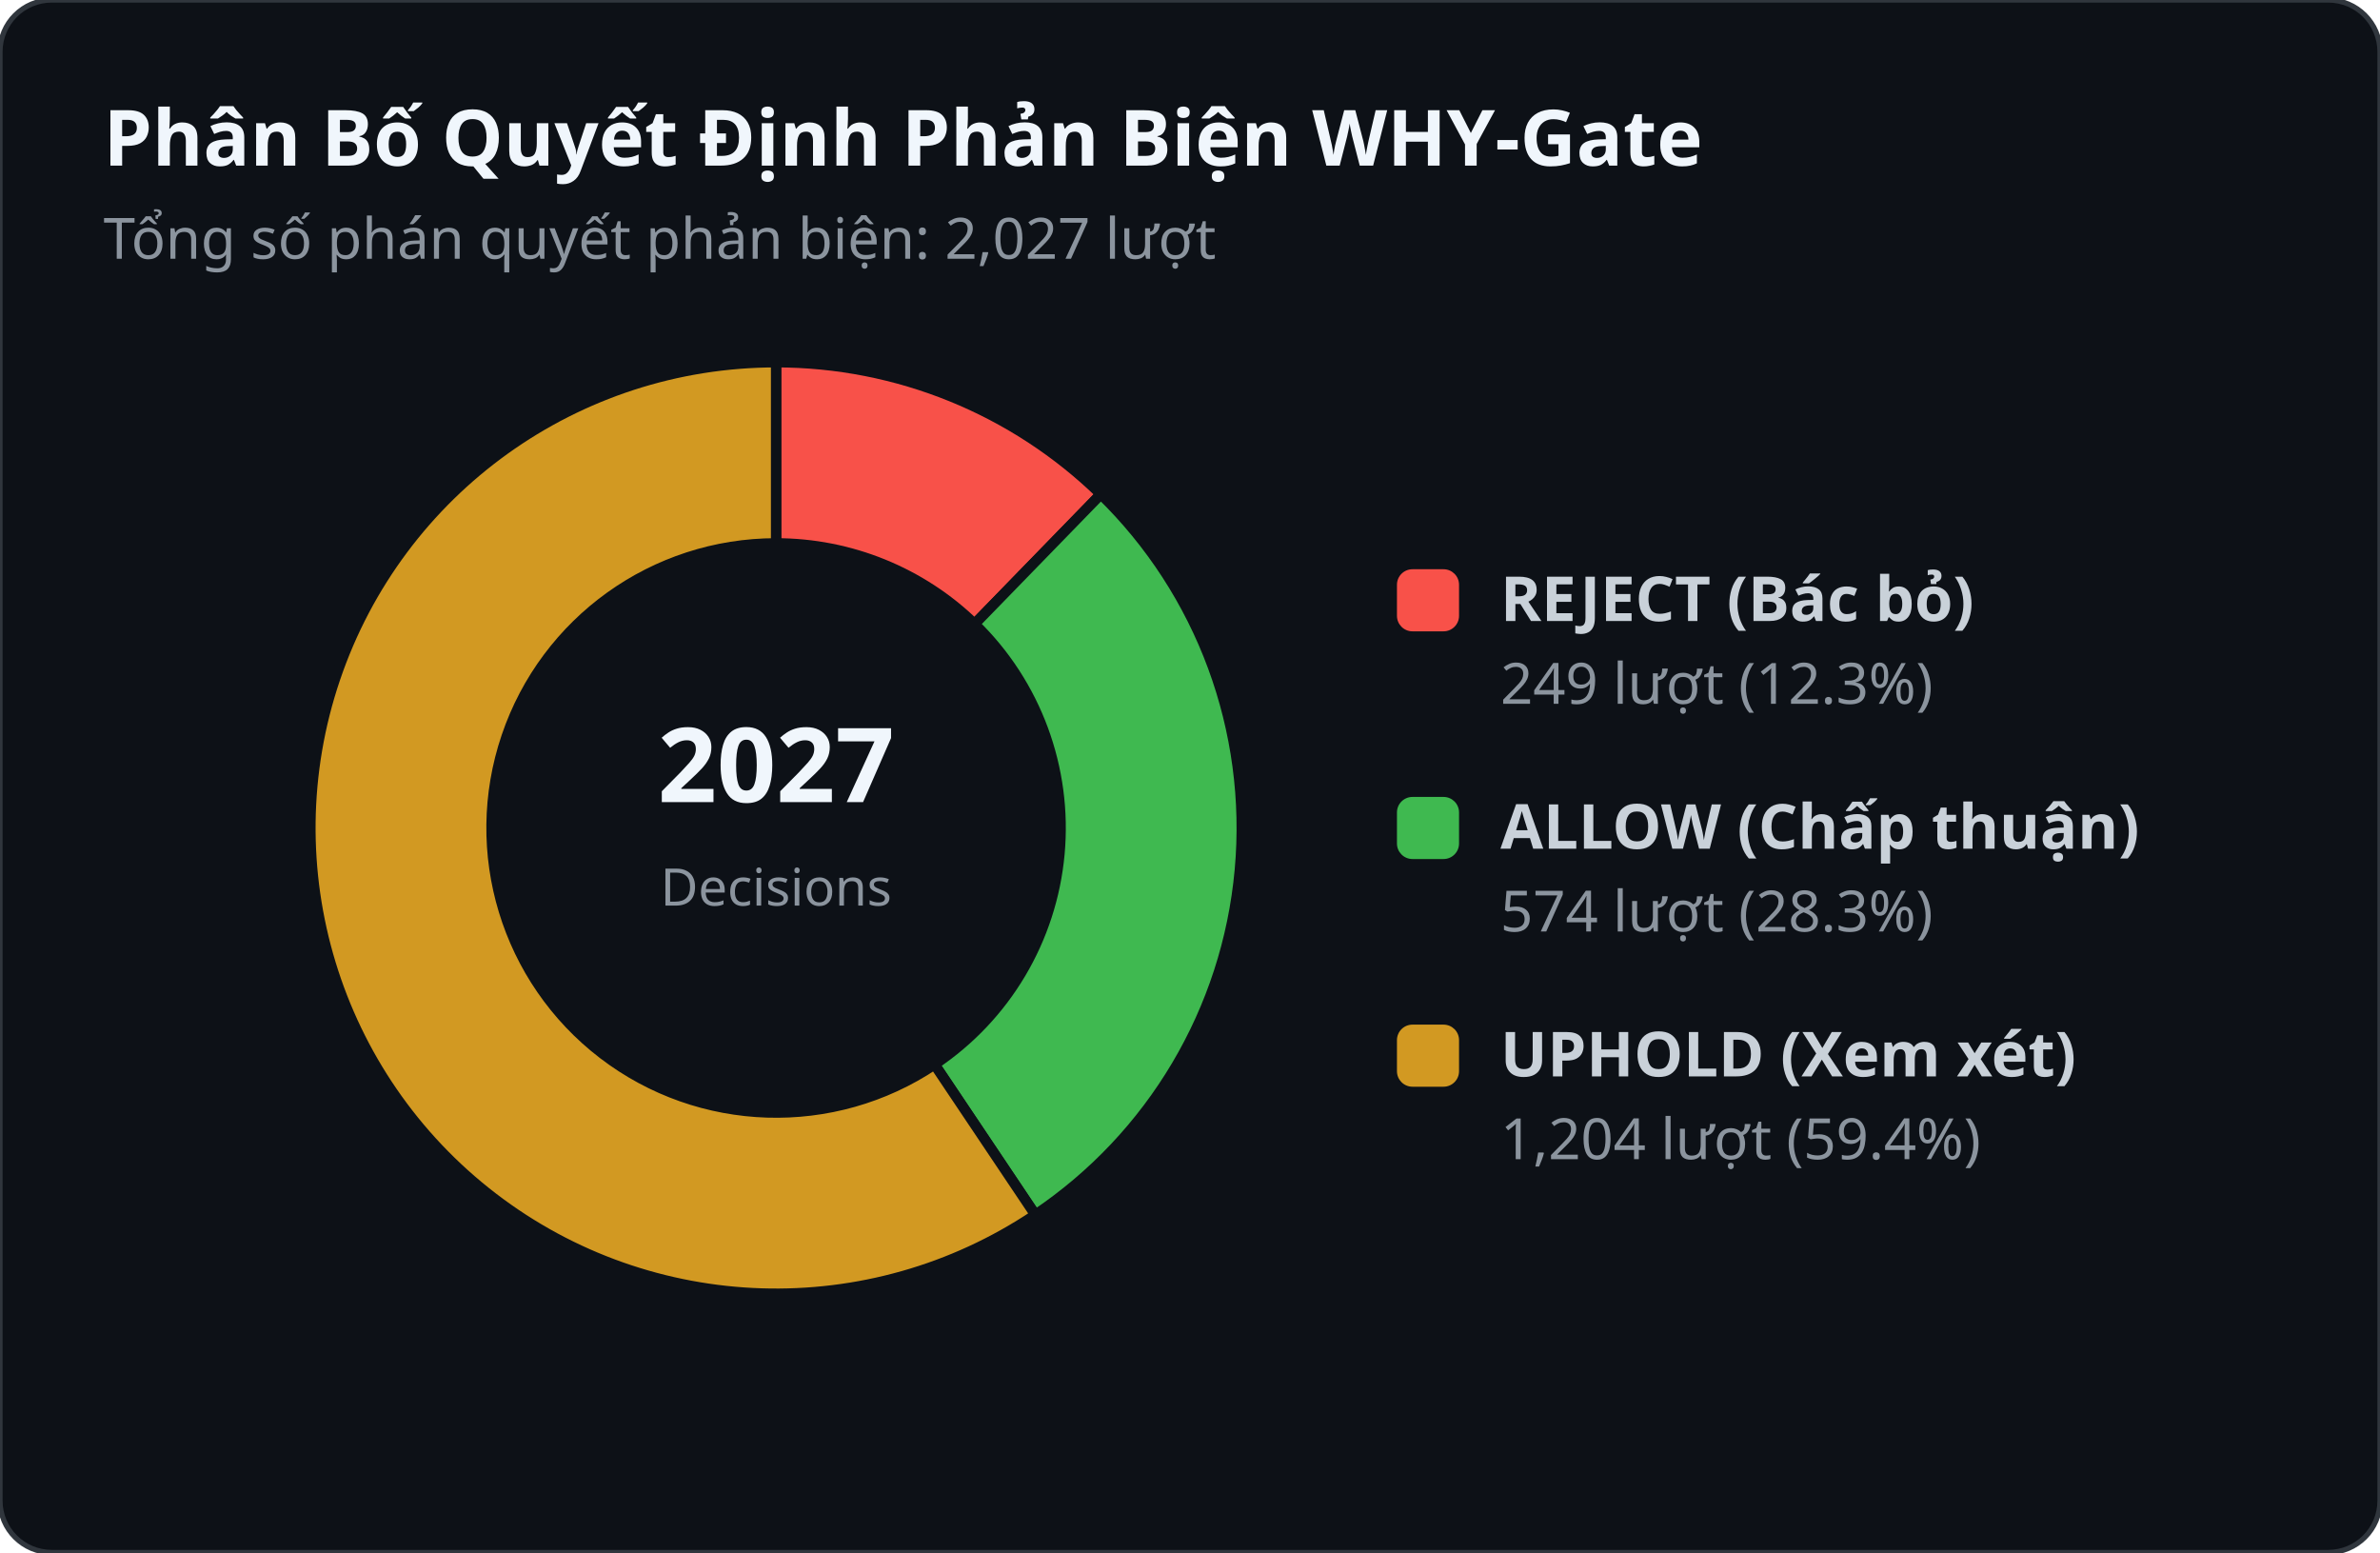
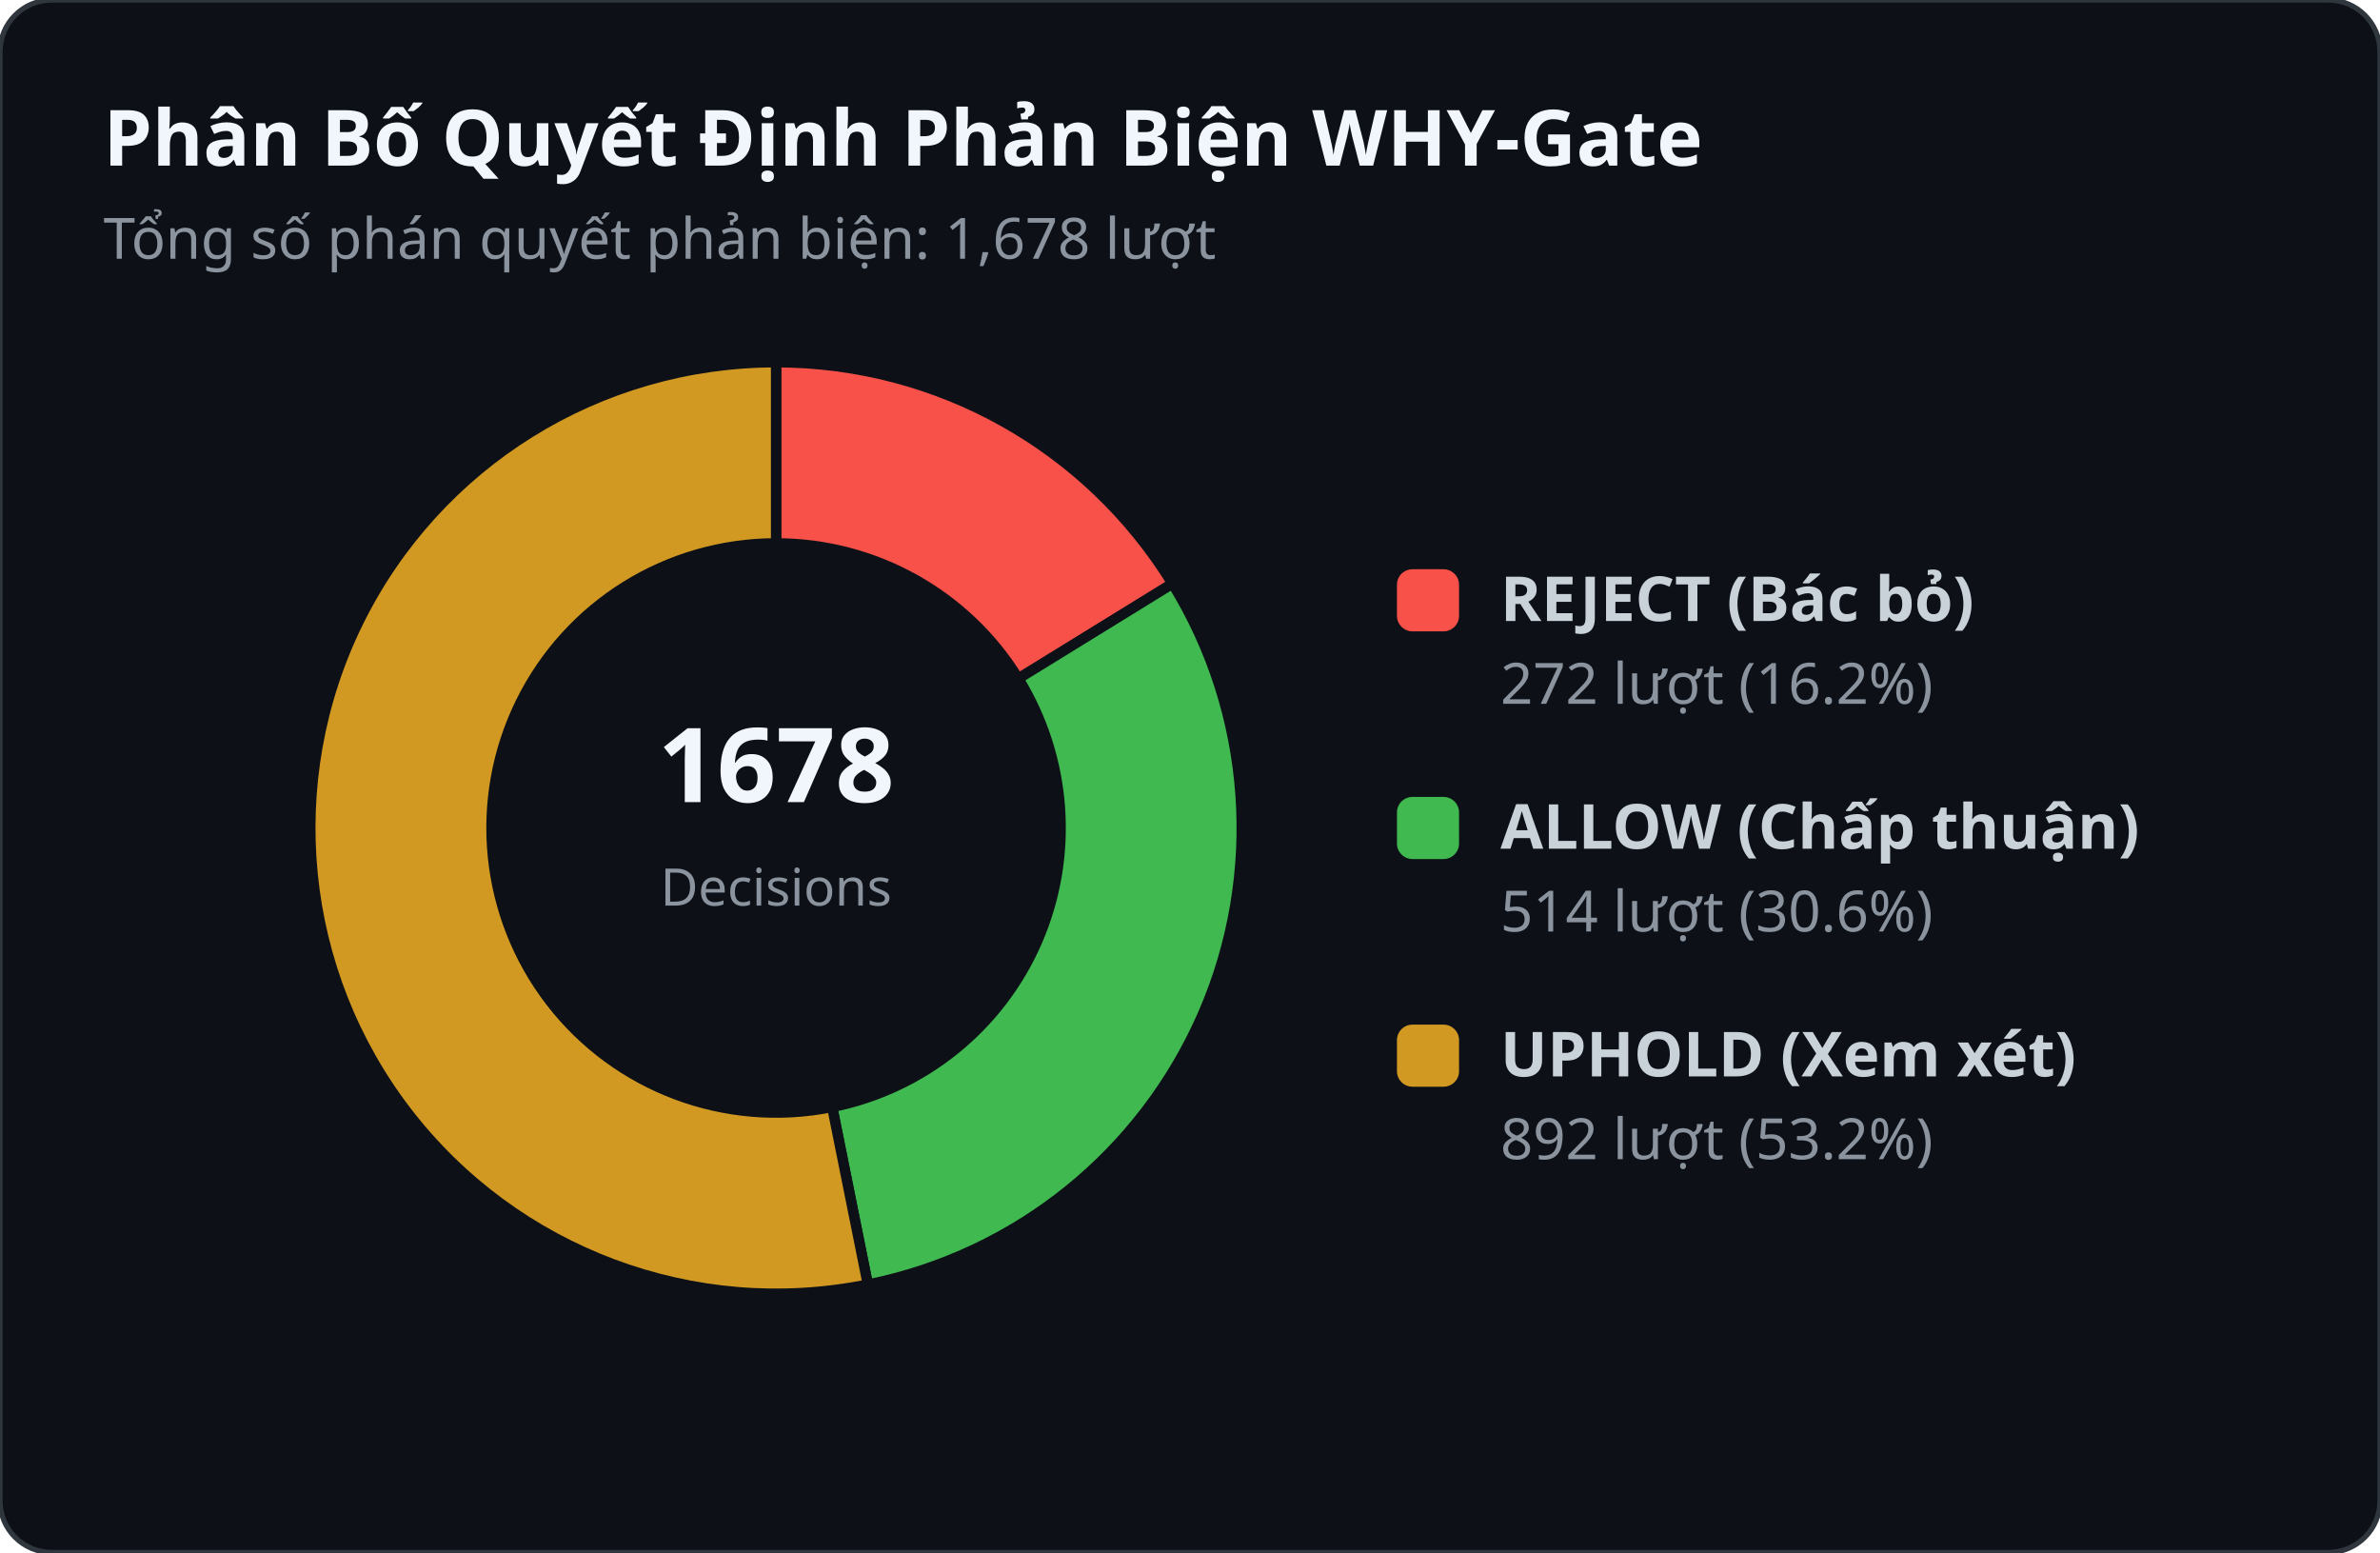
<svg xmlns="http://www.w3.org/2000/svg" width="460" height="300" viewBox="0 0 460 300">
  <rect width="460" height="300" rx="10" fill="#0d1117" stroke="#30363d" stroke-width="1" />
  <text x="20" y="32" font-family="sans-serif" font-size="15" font-weight="600" fill="#f0f6fc">Phân Bố Quyết Định Phản Biện WHY-Gate</text>
-   <text x="20" y="50" font-family="sans-serif" font-size="11" fill="#8b949e">Tổng số phán quyết phản biện: 2,027 lượt</text>
+   <text x="20" y="50" font-family="sans-serif" font-size="11" fill="#8b949e">Tổng số phán quyết phản biện: 1,678 lượt</text>
  <circle cx="150" cy="160" r="90" fill="none" stroke="#30363d" stroke-width="1" />
-   <path d="M 150.00 70.00 A 90 90 0 0 1 212.77 95.50 L 188.36 120.59 A 55 55 0 0 0 150.00 105.00 Z" fill="#f85149" stroke="#0d1117" stroke-width="2" />
-   <path d="M 212.77 95.50 A 90 90 0 0 1 200.11 234.76 L 180.62 205.69 A 55 55 0 0 0 188.36 120.59 Z" fill="#3fb950" stroke="#0d1117" stroke-width="2" />
-   <path d="M 200.11 234.76 A 90 90 0 1 1 150.00 70.00 L 150.00 105.00 A 55 55 0 1 0 180.62 205.69 Z" fill="#d29922" stroke="#0d1117" stroke-width="2" />
-   <text x="150" y="155" text-anchor="middle" font-family="sans-serif" font-size="20" font-weight="700" fill="#f0f6fc">2027</text>
+   <path d="M 150.00 70.00 A 90 90 0 0 1 226.62 112.78 L 196.82 131.14 A 55 55 0 0 0 150.00 105.00 Z" fill="#f85149" stroke="#0d1117" stroke-width="2" />
+   <path d="M 226.62 112.78 A 90 90 0 0 1 167.74 248.23 L 160.84 213.92 A 55 55 0 0 0 196.82 131.14 Z" fill="#3fb950" stroke="#0d1117" stroke-width="2" />
+   <path d="M 167.74 248.23 A 90 90 0 1 1 150.00 70.00 L 150.00 105.00 A 55 55 0 1 0 160.84 213.92 Z" fill="#d29922" stroke="#0d1117" stroke-width="2" />
+   <text x="150" y="155" text-anchor="middle" font-family="sans-serif" font-size="20" font-weight="700" fill="#f0f6fc">1678</text>
  <text x="150" y="175" text-anchor="middle" font-family="sans-serif" font-size="10" fill="#8b949e">Decisions</text>
  <rect x="270" y="110" width="12" height="12" rx="3" fill="#f85149" />
  <text x="290" y="120" font-family="sans-serif" font-size="12" font-weight="600" fill="#c9d1d9">REJECT (Bác bỏ)</text>
-   <text x="290" y="136" font-family="sans-serif" font-size="11" fill="#8b949e">249 lượt (12.3%)</text>
+   <text x="290" y="136" font-family="sans-serif" font-size="11" fill="#8b949e">272 lượt (16.2%)</text>
  <rect x="270" y="154" width="12" height="12" rx="3" fill="#3fb950" />
  <text x="290" y="164" font-family="sans-serif" font-size="12" font-weight="600" fill="#c9d1d9">ALLOW (Chấp thuận)</text>
-   <text x="290" y="180" font-family="sans-serif" font-size="11" fill="#8b949e">574 lượt (28.3%)</text>
+   <text x="290" y="180" font-family="sans-serif" font-size="11" fill="#8b949e">514 lượt (30.6%)</text>
  <rect x="270" y="198" width="12" height="12" rx="3" fill="#d29922" />
  <text x="290" y="208" font-family="sans-serif" font-size="12" font-weight="600" fill="#c9d1d9">UPHOLD (Xem xét)</text>
-   <text x="290" y="224" font-family="sans-serif" font-size="11" fill="#8b949e">1,204 lượt (59.4%)</text>
+   <text x="290" y="224" font-family="sans-serif" font-size="11" fill="#8b949e">892 lượt (53.2%)</text>
</svg>
